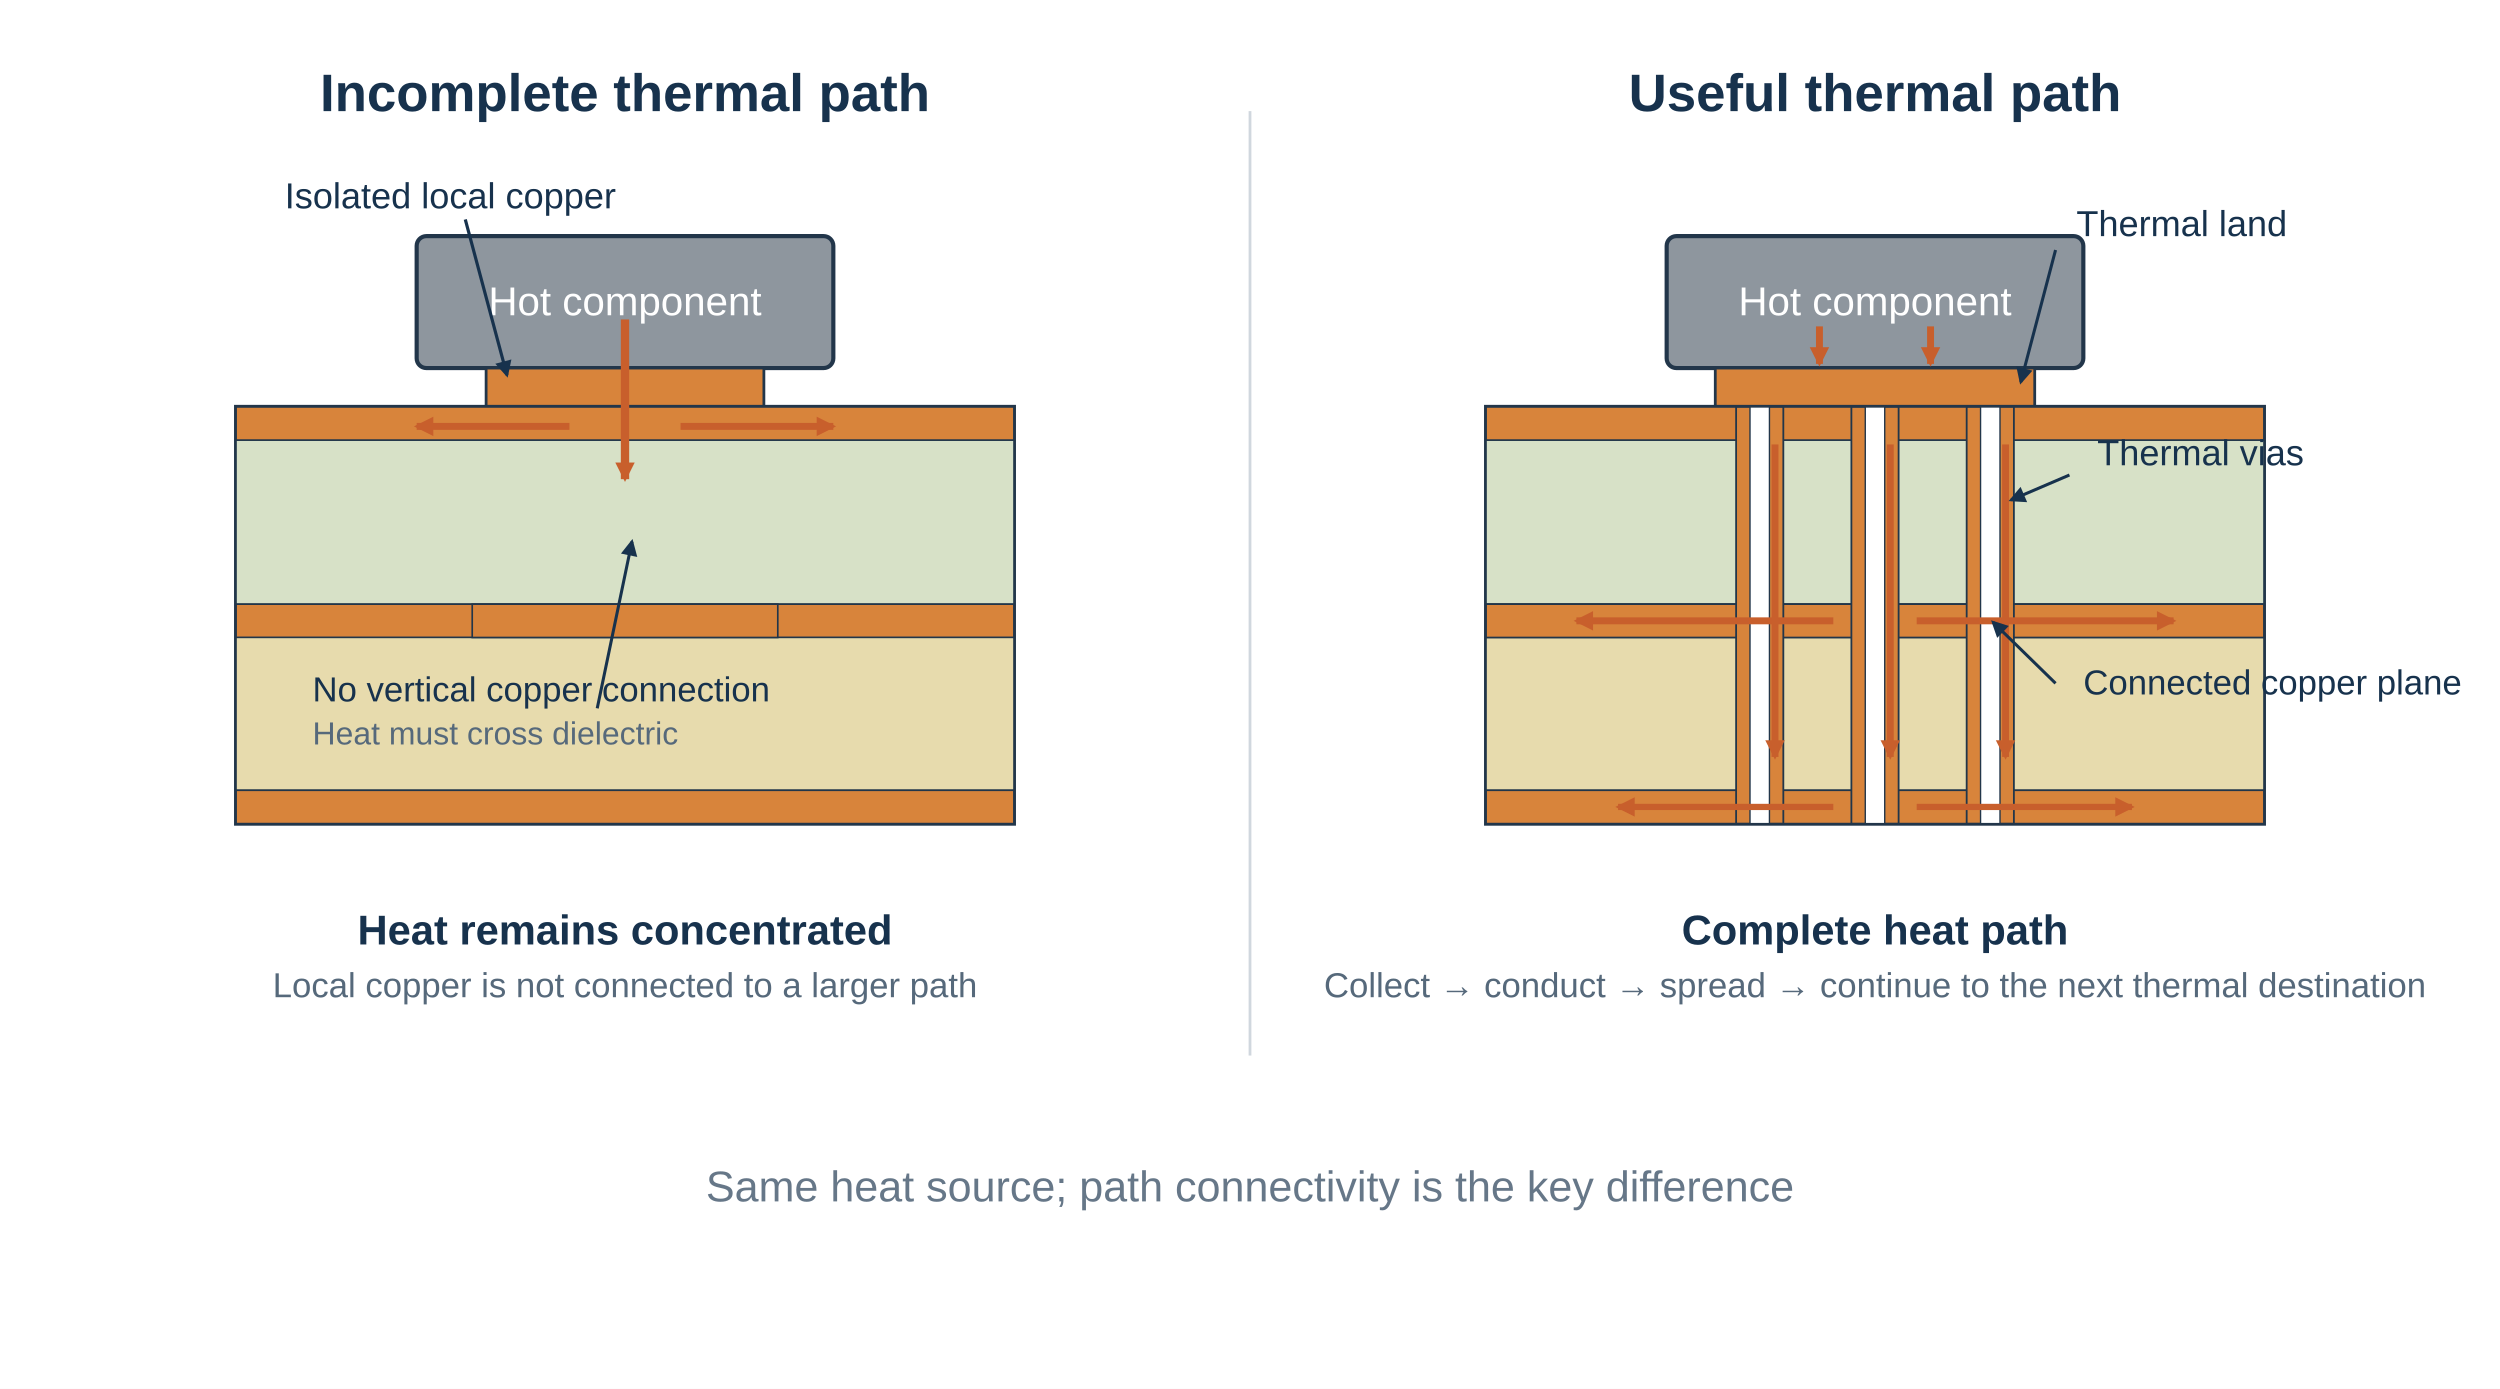
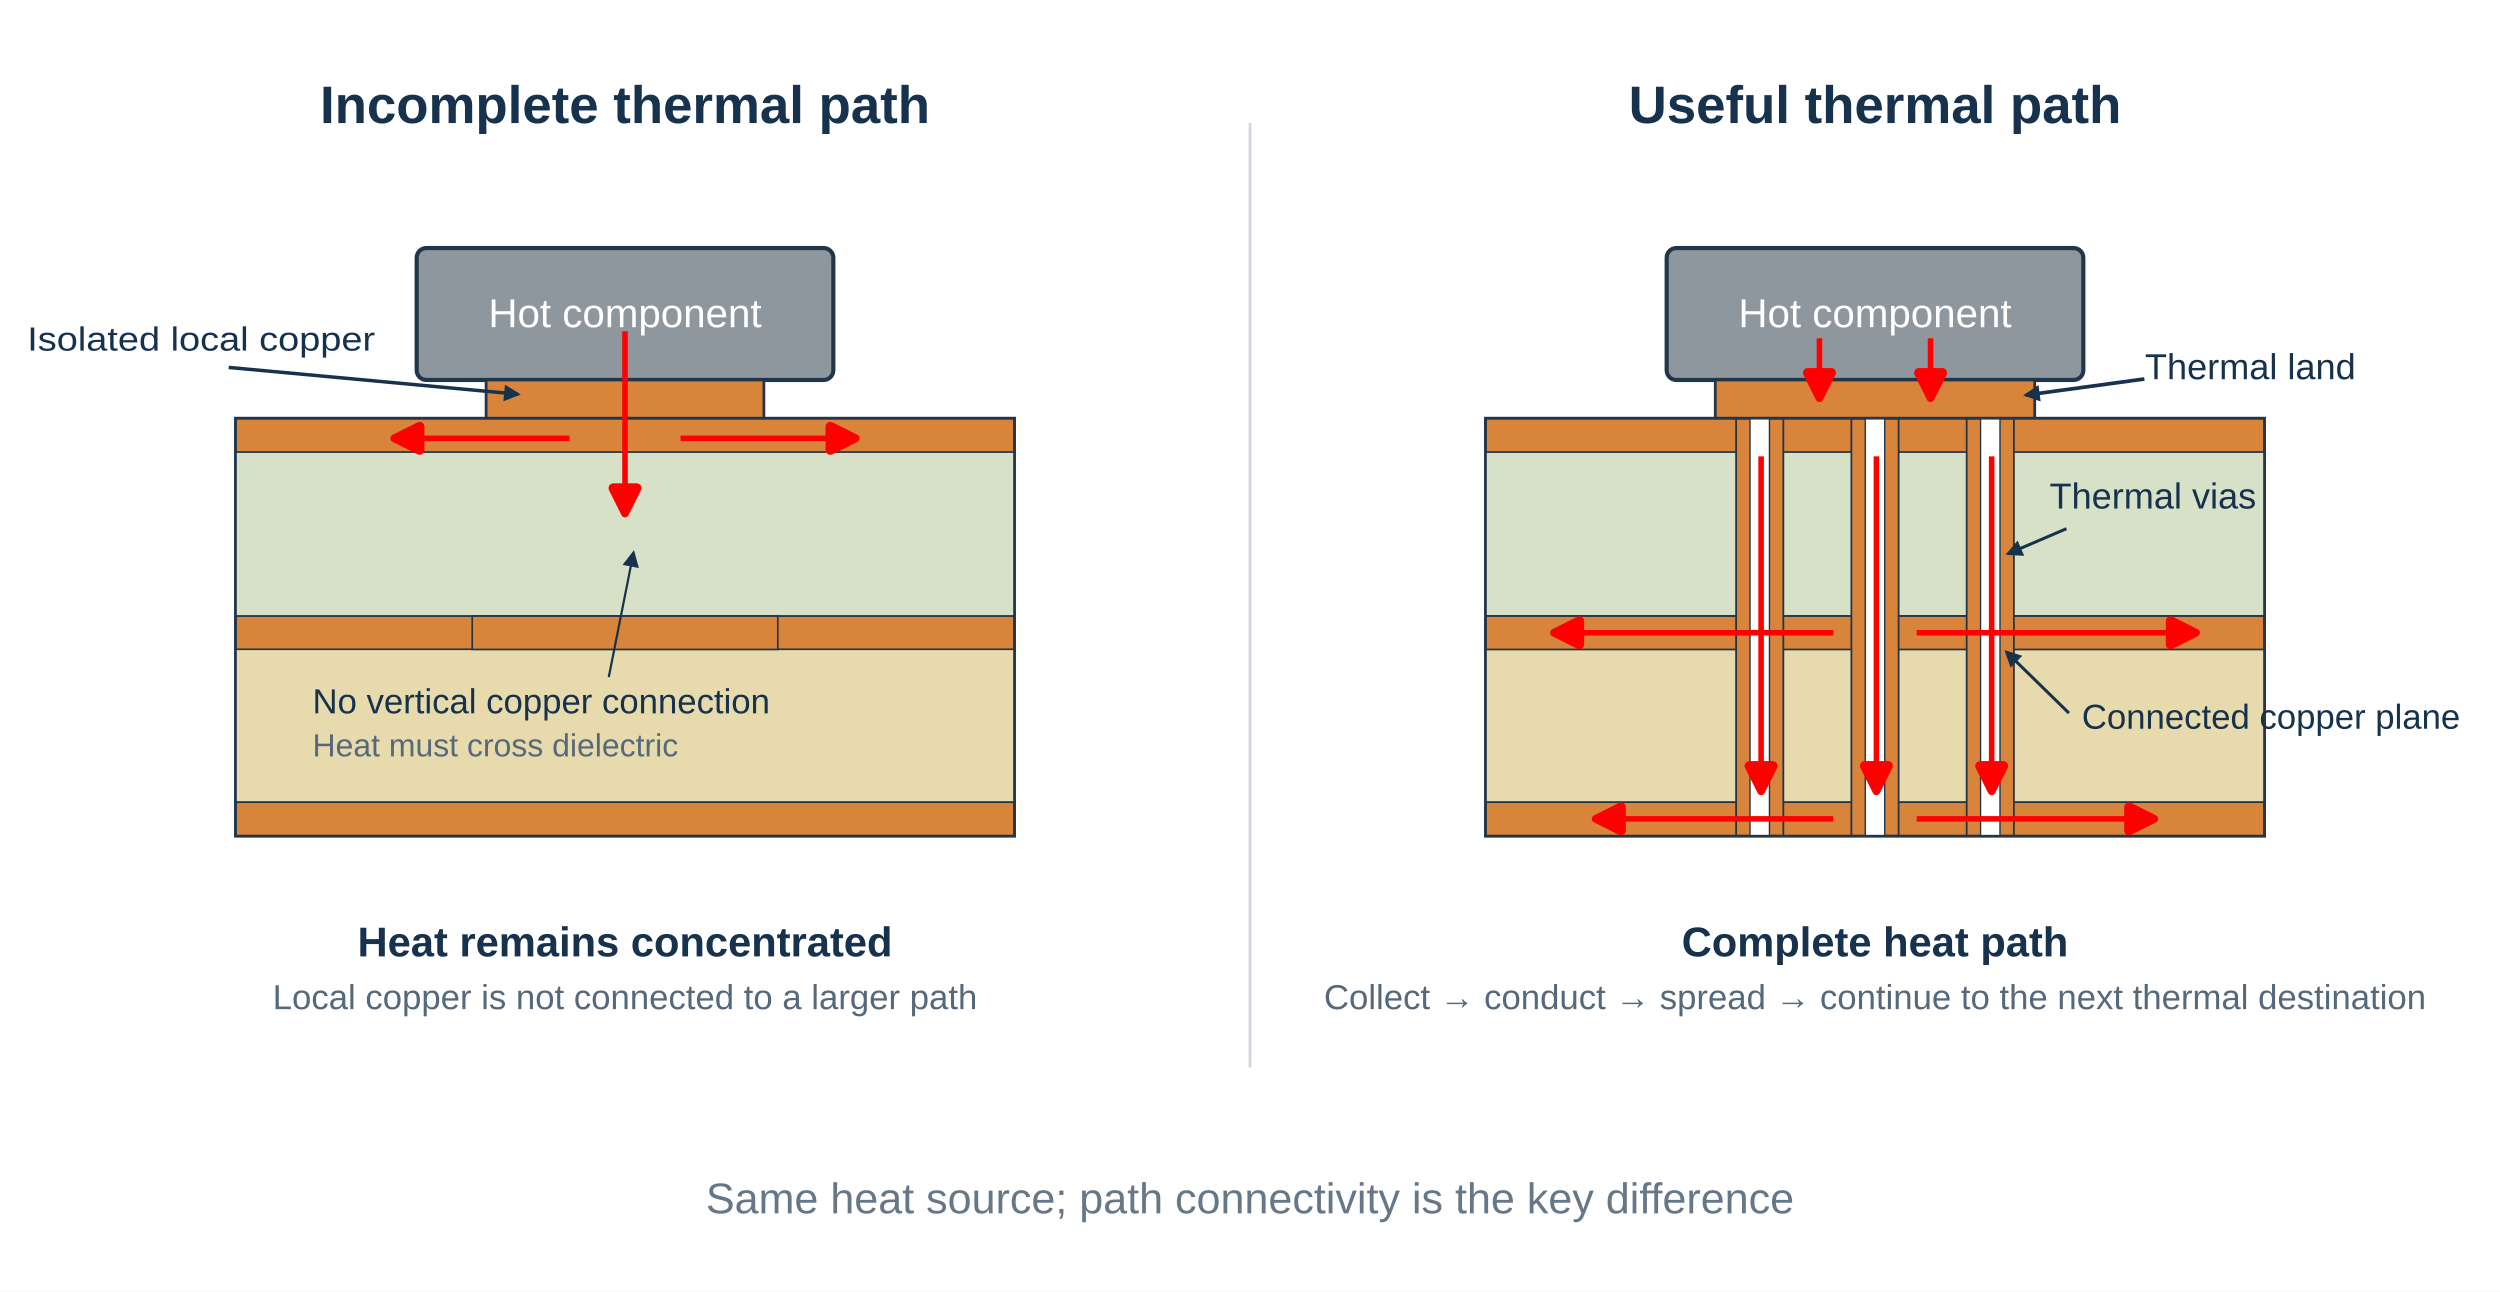
- <svg xmlns="http://www.w3.org/2000/svg" width="1800" height="1000" viewBox="0 0 1800 1000" preserveAspectRatio="xMidYMid meet">
-   <rect x="0" y="0" width="100%" height="100%" fill="#ffffff" />
-   <defs>
+ <svg xmlns="http://www.w3.org/2000/svg" width="1800" height="930" viewBox="0 0 1800 930" preserveAspectRatio="xMidYMid" version="1.1" id="svg43">
+   <rect x="0" y="0" width="100%" height="100%" fill="#ffffff" id="rect1" />
+   <defs id="defs2">
+     <marker style="overflow:visible" id="RoundedArrow" refX="0" refY="0" orient="auto-start-reverse" markerWidth="1" markerHeight="1" viewBox="0 0 1 1" preserveAspectRatio="xMidYMid">
+       <path transform="scale(0.7)" d="m -0.211,-4.106 6.422,3.211 a 1,1 90 0 1 0,1.789 L -0.211,4.106 A 1.236,1.236 31.717 0 1 -2,3 v -6 a 1.236,1.236 148.283 0 1 1.789,-1.106 z" style="fill:context-stroke;fill-rule:evenodd;stroke:none" id="path8" />
+     </marker>
    <marker id="arrowWarm" markerUnits="userSpaceOnUse" markerWidth="14" markerHeight="14" viewBox="0 0 14 14" refX="12" refY="7" orient="auto">
-       <path d="M0,0 L14,7 L0,14 z" fill="#c85f2c" />
+       <path d="M 0,0 14,7 0,14 Z" fill="#c85f2c" id="path1" />
    </marker>
    <marker id="arrowNavy" markerUnits="userSpaceOnUse" markerWidth="12" markerHeight="12" viewBox="0 0 12 12" refX="10" refY="6" orient="auto">
-       <path d="M0,0 L12,6 L0,12 z" fill="#17324d" />
+       <path d="M 0,0 12,6 0,12 Z" fill="#17324d" id="path2" />
    </marker>
  </defs>
-   <line x1="900" y1="80" x2="900" y2="760" stroke="#d0d7de" stroke-width="2" />
-   <text x="450" y="80" text-anchor="middle" font-family="Arial, sans-serif" font-size="38" font-weight="700" fill="#17324d">
-     Incomplete thermal path
-   </text>
-   <rect x="300" y="170" width="300" height="95" rx="7" fill="#8e969e" stroke="#22364a" stroke-width="3" />
-   <text x="450" y="227" text-anchor="middle" font-family="Arial, sans-serif" font-size="29" fill="#ffffff">
-     Hot component
-   </text>
-   <rect x="350" y="265" width="200" height="28" fill="#d8843b" stroke="#22364a" stroke-width="2" />
-   <text x="205" y="150" font-family="Arial, sans-serif" font-size="26" fill="#17324d">
-     Isolated local copper
-   </text>
-   <line x1="335" y1="158" x2="365" y2="270" stroke="#17324d" stroke-width="2.3" marker-end="url(#arrowNavy)" />
-   <rect x="170" y="293" width="560" height="300" fill="none" stroke="#22364a" stroke-width="3" />
-   <rect x="170" y="293" width="560" height="24" fill="#d8843b" stroke="#22364a" stroke-width="1.2" />
-   <rect x="170" y="317" width="560" height="118" fill="#d7e1c7" stroke="#22364a" stroke-width="1" />
-   <rect x="170" y="435" width="560" height="24" fill="#d8843b" stroke="#22364a" stroke-width="1.2" />
-   <rect x="170" y="459" width="560" height="110" fill="#e7dbad" stroke="#22364a" stroke-width="1" />
-   <rect x="170" y="569" width="560" height="24" fill="#d8843b" stroke="#22364a" stroke-width="1.2" />
-   <rect x="340" y="435" width="220" height="24" fill="#d8843b" stroke="#22364a" stroke-width="1.2" />
-   <line x1="450" y1="230" x2="450" y2="345" stroke="#c85f2c" stroke-width="6" marker-end="url(#arrowWarm)" />
-   <line x1="410" y1="307" x2="300" y2="307" stroke="#c85f2c" stroke-width="5" marker-end="url(#arrowWarm)" />
-   <line x1="490" y1="307" x2="600" y2="307" stroke="#c85f2c" stroke-width="5" marker-end="url(#arrowWarm)" />
-   <text x="450" y="680" text-anchor="middle" font-family="Arial, sans-serif" font-size="30" font-weight="700" fill="#17324d">
-     Heat remains concentrated
-   </text>
-   <text x="450" y="718" text-anchor="middle" font-family="Arial, sans-serif" font-size="25" fill="#56697b">
-     Local copper is not connected to a larger path
-   </text>
-   <text x="225" y="505" font-family="Arial, sans-serif" font-size="25" fill="#17324d">
-     No vertical copper connection
-   </text>
-   <text x="225" y="536" font-family="Arial, sans-serif" font-size="23" fill="#56697b">
-     Heat must cross dielectric
-   </text>
-   <line x1="430" y1="510" x2="455" y2="390" stroke="#17324d" stroke-width="2.2" marker-end="url(#arrowNavy)" />
-   <text x="1350" y="80" text-anchor="middle" font-family="Arial, sans-serif" font-size="38" font-weight="700" fill="#17324d">
-     Useful thermal path
-   </text>
-   <rect x="1200" y="170" width="300" height="95" rx="7" fill="#8e969e" stroke="#22364a" stroke-width="3" />
-   <text x="1350" y="227" text-anchor="middle" font-family="Arial, sans-serif" font-size="29" fill="#ffffff">
-     Hot component
-   </text>
-   <rect x="1235" y="265" width="230" height="28" fill="#d8843b" stroke="#22364a" stroke-width="2" />
-   <rect x="1070" y="293" width="560" height="300" fill="none" stroke="#22364a" stroke-width="3" />
-   <rect x="1070" y="293" width="560" height="24" fill="#d8843b" stroke="#22364a" stroke-width="1.2" />
-   <rect x="1070" y="317" width="560" height="118" fill="#d7e1c7" stroke="#22364a" stroke-width="1" />
-   <rect x="1070" y="435" width="560" height="24" fill="#d8843b" stroke="#22364a" stroke-width="1.2" />
-   <rect x="1070" y="459" width="560" height="110" fill="#e7dbad" stroke="#22364a" stroke-width="1" />
-   <rect x="1070" y="569" width="560" height="24" fill="#d8843b" stroke="#22364a" stroke-width="1.2" />
-   <rect x="1070" y="435" width="560" height="24" fill="#d8843b" stroke="#22364a" stroke-width="1.2" />
-   <g>
-     <rect x="1250" y="293" width="34" height="300" fill="#d8843b" stroke="#22364a" stroke-width="1.3" />
-     <rect x="1260" y="293" width="14" height="300" fill="#ffffff" stroke="#22364a" stroke-width="1" />
-     <rect x="1333" y="293" width="34" height="300" fill="#d8843b" stroke="#22364a" stroke-width="1.3" />
-     <rect x="1343" y="293" width="14" height="300" fill="#ffffff" stroke="#22364a" stroke-width="1" />
-     <rect x="1416" y="293" width="34" height="300" fill="#d8843b" stroke="#22364a" stroke-width="1.3" />
-     <rect x="1426" y="293" width="14" height="300" fill="#ffffff" stroke="#22364a" stroke-width="1" />
+   <line x1="900" y1="88.586" x2="900" y2="768.586" stroke="#d0d7de" stroke-width="2" id="line2" />
+   <text x="450" y="88.586" text-anchor="middle" font-family="Arial, sans-serif" font-size="38px" font-weight="700" fill="#17324d" id="text2">Incomplete thermal path</text>
+   <rect x="300" y="178.586" width="300" height="95" rx="7" fill="#8e969e" stroke="#22364a" stroke-width="3" id="rect2" />
+   <text x="450" y="235.586" text-anchor="middle" font-family="Arial, sans-serif" font-size="29px" fill="#ffffff" id="text3">Hot component</text>
+   <rect x="350" y="273.586" width="200" height="28" fill="#d8843b" stroke="#22364a" stroke-width="2" id="rect3" />
+   <text x="18.431" y="268.492" font-family="Arial, sans-serif" font-size="25.676px" fill="#17324d" id="text4" transform="scale(1.063575,0.9402253)" style="stroke-width:0.988">Isolated local copper</text>
+   <line x1="164.669" y1="264.552" x2="372.964" y2="283.849" stroke="#17324d" stroke-width="2.516" marker-end="url(#arrowNavy)" id="line4" />
+   <rect x="170" y="301.586" width="560" height="300" fill="none" stroke="#22364a" stroke-width="3" id="rect4" />
+   <rect x="170" y="301.586" width="560" height="24" fill="#d8843b" stroke="#22364a" stroke-width="1.2" id="rect5" />
+   <rect x="170" y="325.586" width="560" height="118" fill="#d7e1c7" stroke="#22364a" stroke-width="1" id="rect6" />
+   <rect x="170" y="443.586" width="560" height="24" fill="#d8843b" stroke="#22364a" stroke-width="1.2" id="rect7" />
+   <rect x="170" y="467.586" width="560" height="110" fill="#e7dbad" stroke="#22364a" stroke-width="1" id="rect8" />
+   <rect x="170" y="577.586" width="560" height="24" fill="#d8843b" stroke="#22364a" stroke-width="1.2" id="rect9" />
+   <rect x="340" y="443.586" width="220" height="24" fill="#d8843b" stroke="#22364a" stroke-width="1.2" id="rect10" />
+   <line x1="450" y1="238.586" x2="450" y2="353.586" stroke="#c85f2c" stroke-width="6" marker-end="url(#arrowWarm)" id="line10" style="fill:#ff0000;fill-opacity:1;stroke:#ff0000;stroke-width:4;stroke-dasharray:none;stroke-opacity:1;marker-end:url(#RoundedArrow)" />
+   <line x1="410" y1="315.586" x2="300" y2="315.586" stroke="#c85f2c" stroke-width="5" marker-end="url(#arrowWarm)" id="line11" style="fill:#ff0000;fill-opacity:1;stroke:#ff0000;stroke-width:4;stroke-dasharray:none;stroke-opacity:1;marker-end:url(#RoundedArrow)" />
+   <line x1="490" y1="315.586" x2="600" y2="315.586" stroke="#c85f2c" stroke-width="5" marker-end="url(#arrowWarm)" id="line12" style="fill:#ff0000;fill-opacity:1;stroke:#ff0000;stroke-width:4;stroke-dasharray:none;stroke-opacity:1;marker-end:url(#RoundedArrow)" />
+   <text x="450" y="688.586" text-anchor="middle" font-family="Arial, sans-serif" font-size="30px" font-weight="700" fill="#17324d" id="text12">Heat remains concentrated</text>
+   <text x="450" y="726.586" text-anchor="middle" font-family="Arial, sans-serif" font-size="25px" fill="#56697b" id="text13">Local copper is not connected to a larger path</text>
+   <text x="225" y="513.586" font-family="Arial, sans-serif" font-size="25px" fill="#17324d" id="text14">No vertical copper connection</text>
+   <text x="225" y="544.586" font-family="Arial, sans-serif" font-size="23px" fill="#56697b" id="text15">Heat must cross dielectric</text>
+   <line x1="438.303" y1="487.547" x2="456.08" y2="398.06" stroke="#17324d" stroke-width="1.602" marker-end="url(#arrowNavy)" id="line15" />
+   <text x="1350" y="88.586" text-anchor="middle" font-family="Arial, sans-serif" font-size="38px" font-weight="700" fill="#17324d" id="text16">Useful thermal path</text>
+   <rect x="1200" y="178.586" width="300" height="95" rx="7" fill="#8e969e" stroke="#22364a" stroke-width="3" id="rect16" />
+   <text x="1350" y="235.586" text-anchor="middle" font-family="Arial, sans-serif" font-size="29px" fill="#ffffff" id="text17">Hot component</text>
+   <rect x="1235" y="273.586" width="230" height="28" fill="#d8843b" stroke="#22364a" stroke-width="2" id="rect17" />
+   <rect x="1070" y="301.586" width="560" height="300" fill="none" stroke="#22364a" stroke-width="3" id="rect18" />
+   <rect x="1070" y="301.586" width="560" height="24" fill="#d8843b" stroke="#22364a" stroke-width="1.2" id="rect19" />
+   <rect x="1070" y="325.586" width="560" height="118" fill="#d7e1c7" stroke="#22364a" stroke-width="1" id="rect20" />
+   <rect x="1070" y="443.586" width="560" height="24" fill="#d8843b" stroke="#22364a" stroke-width="1.2" id="rect21" />
+   <rect x="1070" y="467.586" width="560" height="110" fill="#e7dbad" stroke="#22364a" stroke-width="1" id="rect22" />
+   <rect x="1070" y="577.586" width="560" height="24" fill="#d8843b" stroke="#22364a" stroke-width="1.2" id="rect23" />
+   <rect x="1070" y="443.586" width="560" height="24" fill="#d8843b" stroke="#22364a" stroke-width="1.2" id="rect24" />
+   <g id="g30" transform="translate(0,8.586055)">
+     <rect x="1250" y="293" width="34" height="300" fill="#d8843b" stroke="#22364a" stroke-width="1.3" id="rect25" />
+     <rect x="1260" y="293" width="14" height="300" fill="#ffffff" stroke="#22364a" stroke-width="1" id="rect26" />
+     <rect x="1333" y="293" width="34" height="300" fill="#d8843b" stroke="#22364a" stroke-width="1.3" id="rect27" />
+     <rect x="1343" y="293" width="14" height="300" fill="#ffffff" stroke="#22364a" stroke-width="1" id="rect28" />
+     <rect x="1416" y="293" width="34" height="300" fill="#d8843b" stroke="#22364a" stroke-width="1.3" id="rect29" />
+     <rect x="1426" y="293" width="14" height="300" fill="#ffffff" stroke="#22364a" stroke-width="1" id="rect30" />
  </g>
-   <line x1="1310" y1="235" x2="1310" y2="262" stroke="#c85f2c" stroke-width="5" marker-end="url(#arrowWarm)" />
-   <line x1="1390" y1="235" x2="1390" y2="262" stroke="#c85f2c" stroke-width="5" marker-end="url(#arrowWarm)" />
-   <line x1="1278" y1="320" x2="1278" y2="545" stroke="#c85f2c" stroke-width="5" marker-end="url(#arrowWarm)" />
-   <line x1="1361" y1="320" x2="1361" y2="545" stroke="#c85f2c" stroke-width="5" marker-end="url(#arrowWarm)" />
-   <line x1="1444" y1="320" x2="1444" y2="545" stroke="#c85f2c" stroke-width="5" marker-end="url(#arrowWarm)" />
-   <line x1="1320" y1="447" x2="1135" y2="447" stroke="#c85f2c" stroke-width="5" marker-end="url(#arrowWarm)" />
-   <line x1="1380" y1="447" x2="1565" y2="447" stroke="#c85f2c" stroke-width="5" marker-end="url(#arrowWarm)" />
-   <line x1="1320" y1="581" x2="1165" y2="581" stroke="#c85f2c" stroke-width="4.5" marker-end="url(#arrowWarm)" />
-   <line x1="1380" y1="581" x2="1535" y2="581" stroke="#c85f2c" stroke-width="4.5" marker-end="url(#arrowWarm)" />
-   <text x="1495" y="170" font-family="Arial, sans-serif" font-size="26" fill="#17324d">
-     Thermal land
-   </text>
-   <line x1="1480" y1="180" x2="1455" y2="275" stroke="#17324d" stroke-width="2.2" marker-end="url(#arrowNavy)" />
-   <text x="1510" y="335" font-family="Arial, sans-serif" font-size="26" fill="#17324d">
-     Thermal vias
-   </text>
-   <line x1="1490" y1="342" x2="1448" y2="360" stroke="#17324d" stroke-width="2.2" marker-end="url(#arrowNavy)" />
-   <text x="1500" y="500" font-family="Arial, sans-serif" font-size="25" fill="#17324d">
-     Connected copper plane
-   </text>
-   <line x1="1480" y1="492" x2="1435" y2="448" stroke="#17324d" stroke-width="2.2" marker-end="url(#arrowNavy)" />
-   <text x="1350" y="680" text-anchor="middle" font-family="Arial, sans-serif" font-size="30" font-weight="700" fill="#17324d">
-     Complete heat path
-   </text>
-   <text x="1350" y="718" text-anchor="middle" font-family="Arial, sans-serif" font-size="25" fill="#56697b">
-     Collect → conduct → spread → continue to the next thermal destination
-   </text>
-   <text x="900" y="865" text-anchor="middle" font-family="Arial, sans-serif" font-size="31" fill="#667788">
-     Same heat source; path connectivity is the key difference
-   </text>
+   <line x1="1310" y1="243.586" x2="1310" y2="270.586" stroke="#c85f2c" stroke-width="5" marker-end="url(#arrowWarm)" id="line30" style="stroke:#ff0000;stroke-width:4;stroke-dasharray:none;stroke-opacity:1;marker-end:url(#RoundedArrow)" />
+   <line x1="1390" y1="243.586" x2="1390" y2="270.586" stroke="#c85f2c" stroke-width="5" marker-end="url(#arrowWarm)" id="line31" style="stroke:#ff0000;stroke-width:4;stroke-dasharray:none;stroke-opacity:1;marker-end:url(#RoundedArrow)" />
+   <line x1="1268" y1="328.586" x2="1268" y2="553.586" stroke="#c85f2c" stroke-width="5" marker-end="url(#arrowWarm)" id="line32" style="stroke:#ff0000;stroke-width:4;stroke-dasharray:none;stroke-opacity:1;marker-end:url(#RoundedArrow)" />
+   <line x1="1351" y1="328.586" x2="1351" y2="553.586" stroke="#c85f2c" stroke-width="5" marker-end="url(#arrowWarm)" id="line33" style="stroke:#ff0000;stroke-width:4;stroke-dasharray:none;stroke-opacity:1;marker-end:url(#RoundedArrow)" />
+   <line x1="1434" y1="328.586" x2="1434" y2="553.586" stroke="#c85f2c" stroke-width="5" marker-end="url(#arrowWarm)" id="line34" style="stroke:#ff0000;stroke-width:4;stroke-dasharray:none;stroke-opacity:1;marker-end:url(#RoundedArrow)" />
+   <line x1="1320" y1="455.586" x2="1135" y2="455.586" stroke="#c85f2c" stroke-width="5" marker-end="url(#arrowWarm)" id="line35" style="stroke:#ff0000;stroke-width:4;stroke-dasharray:none;stroke-opacity:1;marker-end:url(#RoundedArrow)" />
+   <line x1="1380" y1="455.586" x2="1565" y2="455.586" stroke="#c85f2c" stroke-width="5" marker-end="url(#arrowWarm)" id="line36" style="stroke:#ff0000;stroke-width:4;stroke-dasharray:none;stroke-opacity:1;marker-end:url(#RoundedArrow)" />
+   <line x1="1320" y1="589.586" x2="1165" y2="589.586" stroke="#c85f2c" stroke-width="4.5" marker-end="url(#arrowWarm)" id="line37" style="stroke:#ff0000;stroke-width:4;stroke-dasharray:none;stroke-opacity:1;marker-end:url(#RoundedArrow)" />
+   <line x1="1380" y1="589.586" x2="1535" y2="589.586" stroke="#c85f2c" stroke-width="4.5" marker-end="url(#arrowWarm)" id="line38" style="stroke:#ff0000;stroke-width:4;stroke-dasharray:none;stroke-opacity:1;marker-end:url(#RoundedArrow)" />
+   <text x="1544.37" y="273.033" font-family="Arial, sans-serif" font-size="26px" fill="#17324d" id="text38">Thermal land</text>
+   <line x1="1543.962" y1="272.864" x2="1458.585" y2="284.474" stroke="#17324d" stroke-width="1.421" marker-end="url(#arrowNavy)" id="line39" style="stroke-width:2.667;stroke-dasharray:none" />
+   <text x="1475.656" y="366.124" font-family="Arial, sans-serif" font-size="26px" fill="#17324d" id="text39">Thermal vias</text>
+   <line x1="1487.853" y1="380.637" x2="1445.853" y2="398.637" stroke="#17324d" stroke-width="2.2" marker-end="url(#arrowNavy)" id="line40" />
+   <text x="1498.927" y="524.685" font-family="Arial, sans-serif" font-size="25px" fill="#17324d" id="text40">Connected copper plane</text>
+   <line x1="1489.659" y1="513.465" x2="1444.659" y2="469.465" stroke="#17324d" stroke-width="2.2" marker-end="url(#arrowNavy)" id="line41" />
+   <text x="1350" y="688.586" text-anchor="middle" font-family="Arial, sans-serif" font-size="30px" font-weight="700" fill="#17324d" id="text41">Complete heat path</text>
+   <text x="1350" y="726.586" text-anchor="middle" font-family="Arial, sans-serif" font-size="25px" fill="#56697b" id="text42">Collect → conduct → spread → continue to the next thermal destination</text>
+   <text x="900" y="873.586" text-anchor="middle" font-family="Arial, sans-serif" font-size="31px" fill="#667788" id="text43">Same heat source; path connectivity is the key difference</text>
</svg>
